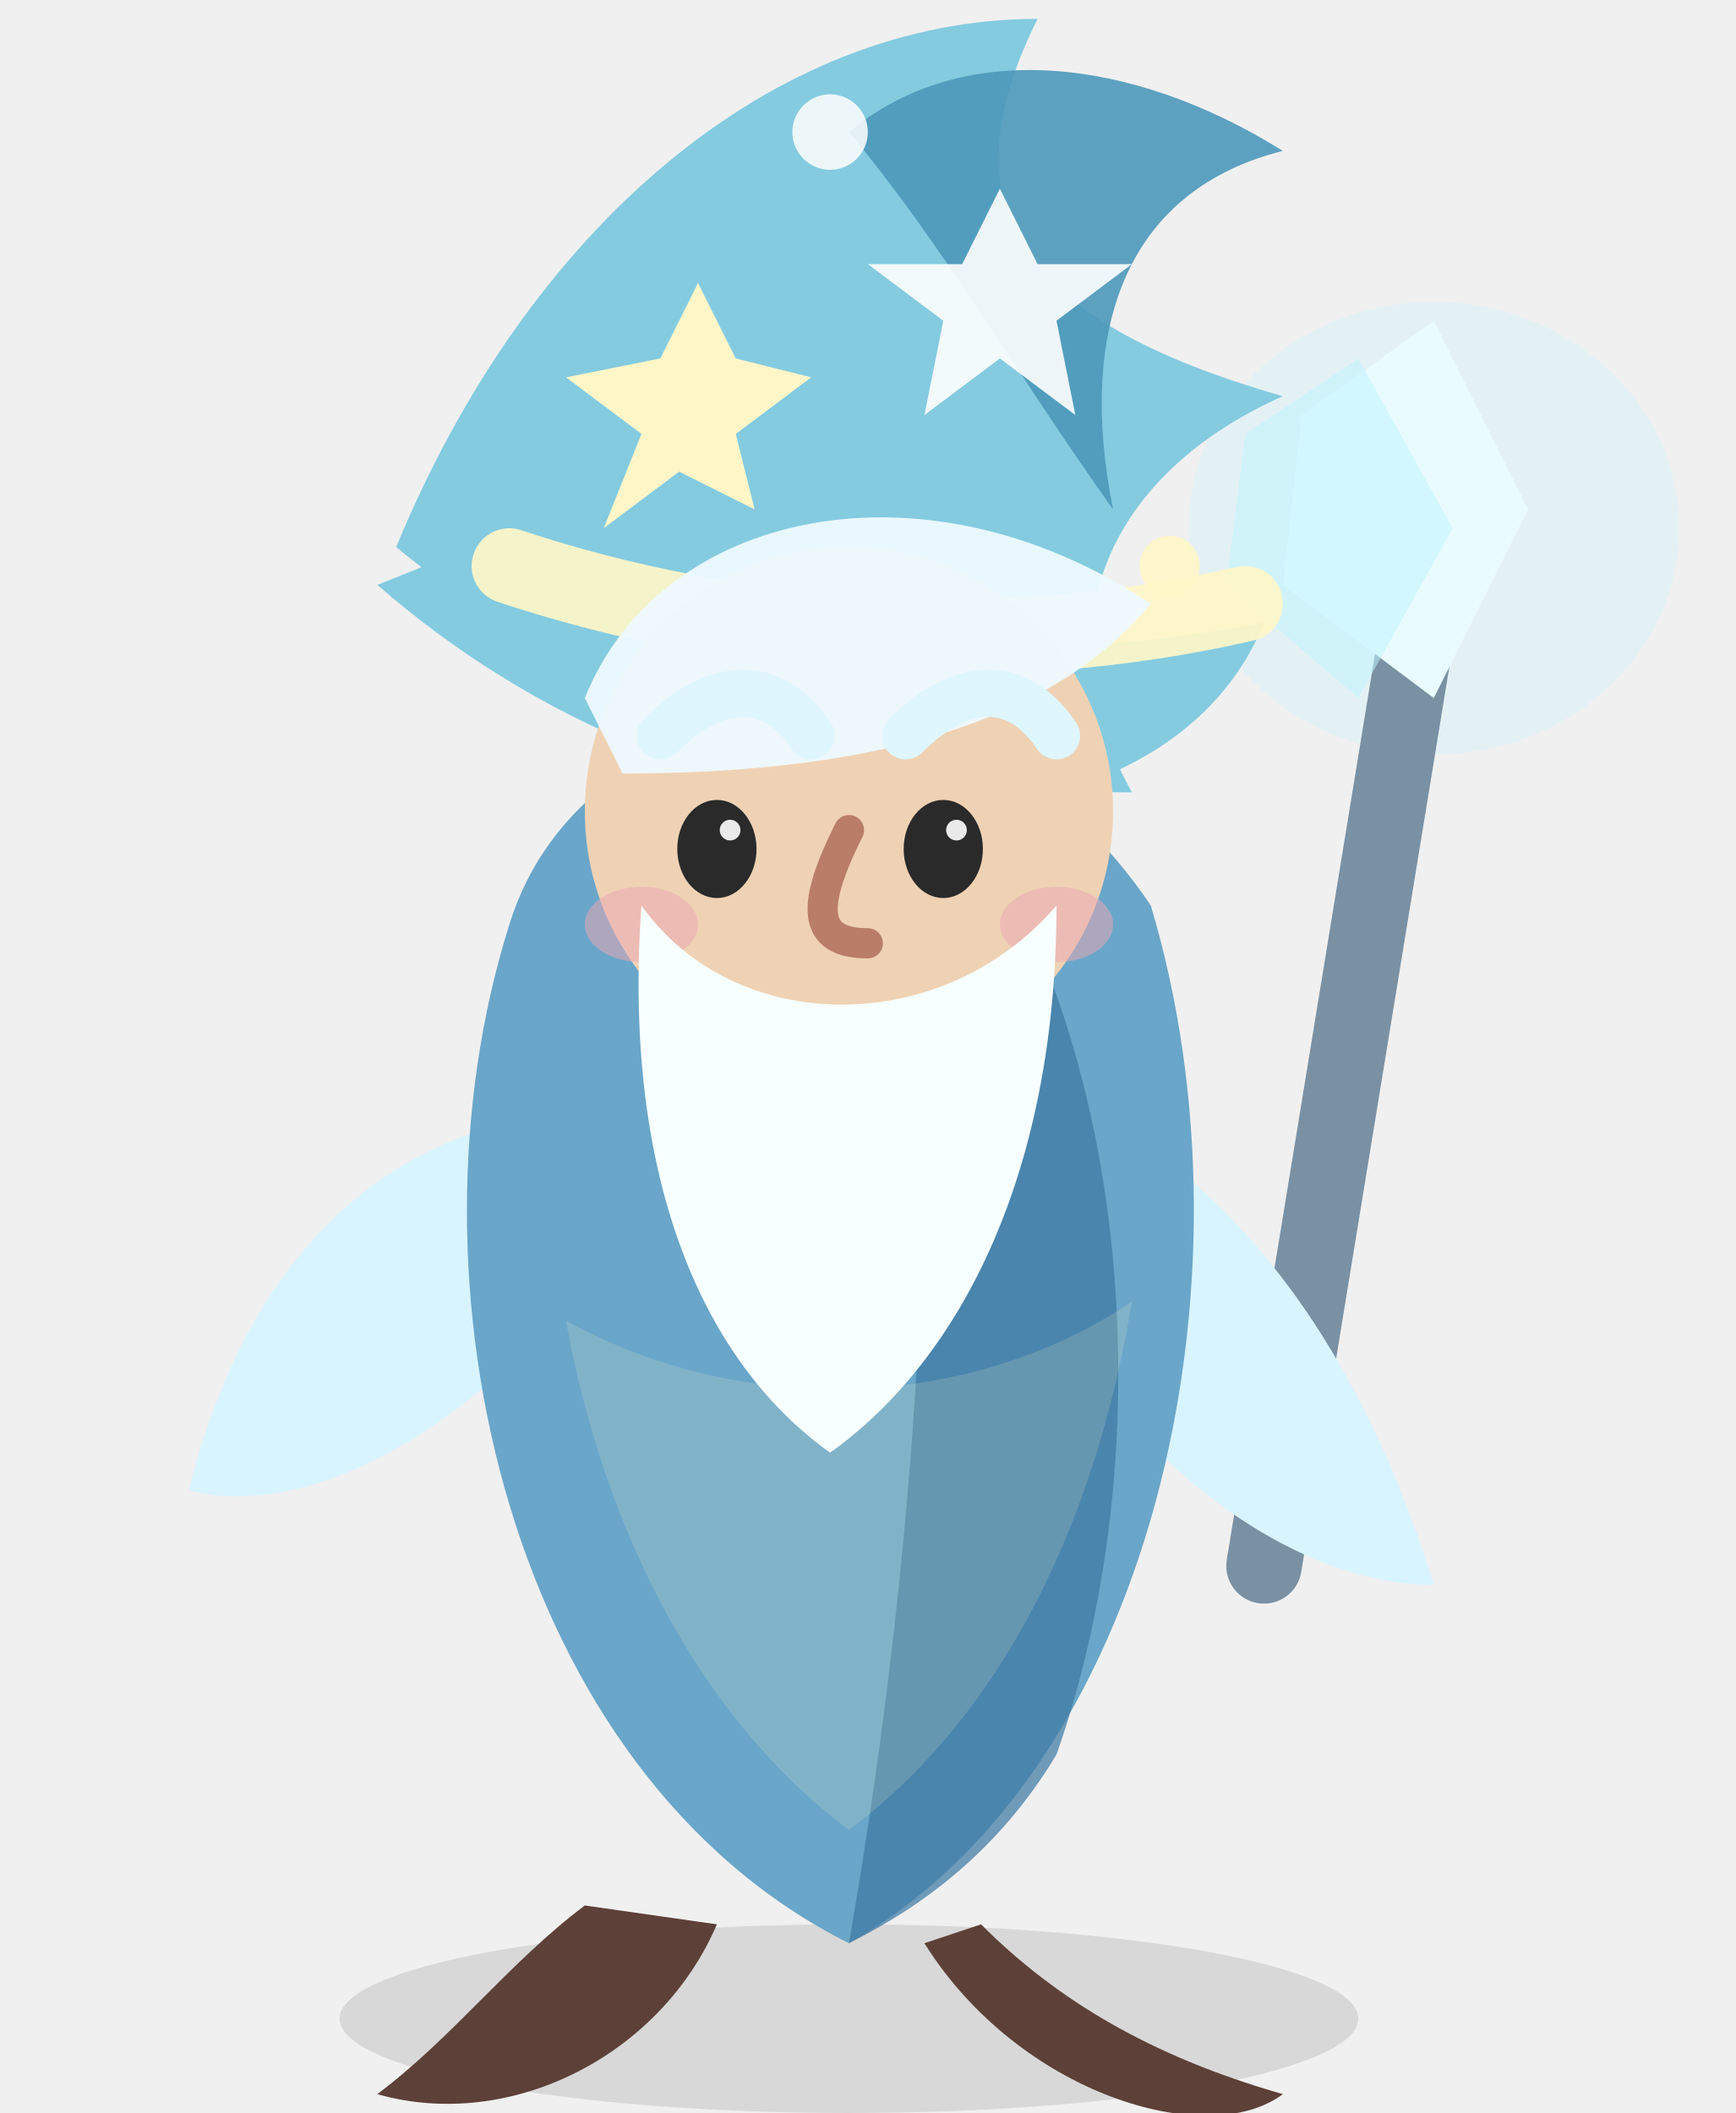
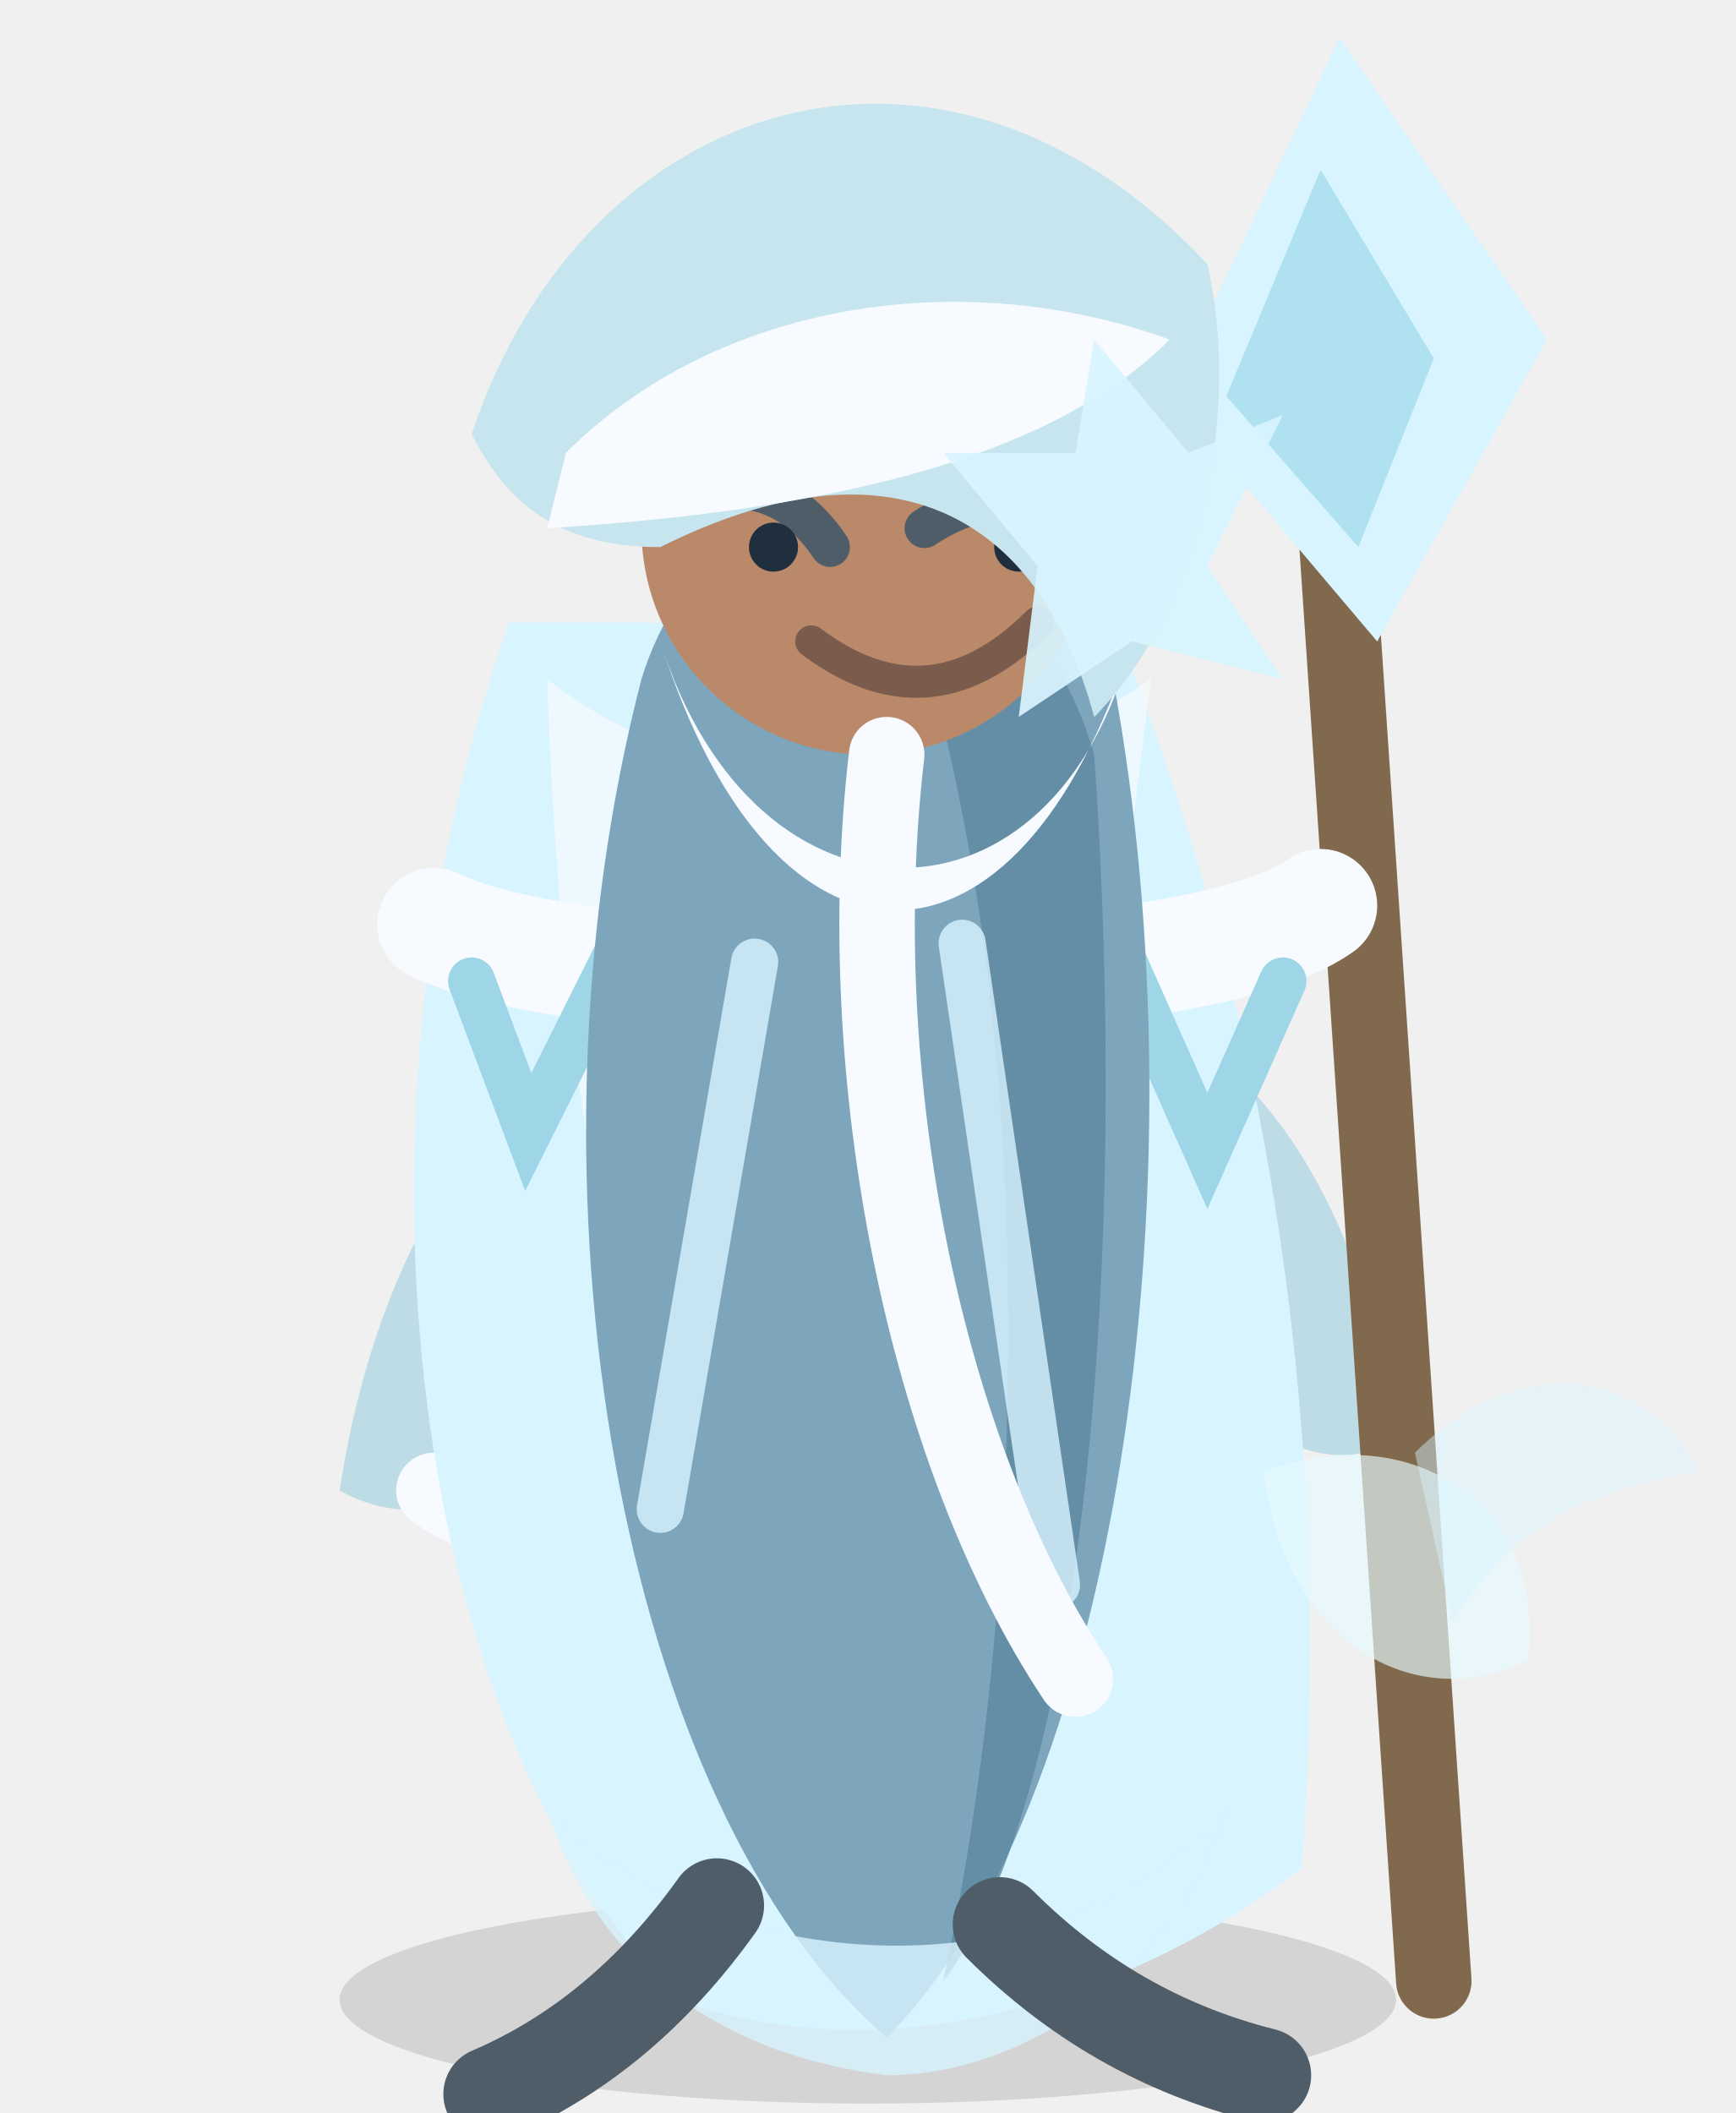
<svg xmlns="http://www.w3.org/2000/svg" width="92" height="112" viewBox="0 0 92 112">
-   <ellipse cx="45" cy="107" rx="27" ry="5" fill="#000000" opacity="0.1" />
-   <ellipse cx="76" cy="28" rx="13" ry="12" fill="#bff4ff" opacity="0.25" />
-   <path d="M67 83L76 28" fill="none" stroke="#7a91a4" stroke-width="4" stroke-linecap="round" />
-   <path d="M76 17L81 27L76 37L68 31L69 22Z" fill="#e9fbff" />
-   <path d="M72 19L77 28L72 37L65 31L66 23Z" fill="#bff4ff" opacity="0.55" transform="translate(0 0)" />
-   <path d="M30 59C20 60 13 67 10 79C18 81 29 73 35 62Z" fill="#d8f4ff" />
-   <path d="M56 58C65 62 72 71 76 84C67 84 57 75 52 63Z" fill="#d8f4ff" />
-   <path d="M27 49C31 36 51 33 61 48C67 68 61 94 45 103C27 94 21 68 27 49Z" fill="#6aa6c9" />
-   <path d="M48 39C60 52 62 76 56 93C53 98 49 101 45 103C49 80 50 58 48 39Z" fill="#3d78a2" opacity="0.72" />
-   <path d="M30 70C39 75 51 75 60 69C58 81 53 91 45 97C37 91 32 81 30 70Z" fill="#fff6c8" opacity="0.16" />
-   <path d="M21 29C28 12 41 1 55 1C50 11 54 17 68 21C59 25 55 33 60 42C45 42 32 38 21 29Z" fill="#84cbe0" />
-   <path d="M45 7C51 2 60 3 68 8C60 10 57 17 59 27C54 20 50 13 45 7Z" fill="#4c98ba" opacity="0.9" />
-   <path d="M35 19L37 15L39 19L43 20L39 23L40 27L36 25L32 28L34 23L30 20Z" fill="#fff6c8" />
-   <path d="M53 10L55 14L60 14L56 17L57 22L53 19L49 22L50 17L46 14L51 14Z" fill="#ffffff" opacity="0.9" />
-   <circle cx="44" cy="7" r="2" fill="#ffffff" opacity="0.85" />
-   <circle cx="62" cy="30" r="1.6" fill="#fff6c8" opacity="0.9" />
-   <path d="M25 29C36 34 51 36 67 33C65 38 60 42 51 43C39 43 28 38 20 31Z" fill="#84cbe0" />
-   <path d="M27 30C39 34 53 35 66 32" fill="none" stroke="#fff6c8" stroke-width="4" stroke-linecap="round" opacity="0.92" />
-   <circle cx="45" cy="43" r="14" fill="#efd2b4" />
-   <path d="M31 37C35 27 49 24 61 32C56 38 47 41 33 41Z" fill="#eef9ff" opacity="0.95" />
-   <ellipse cx="38" cy="45" rx="2.1" ry="2.6" fill="#2a2a2a" />
-   <ellipse cx="50" cy="45" rx="2.1" ry="2.6" fill="#2a2a2a" />
-   <circle cx="38.7" cy="44" r="0.55" fill="#ffffff" opacity="0.9" />
-   <circle cx="50.7" cy="44" r="0.55" fill="#ffffff" opacity="0.9" />
-   <path d="M35 39C38 36 41 36 43 39" fill="none" stroke="#dff6ff" stroke-width="2.5" stroke-linecap="round" />
-   <path d="M48 39C51 36 54 36 56 39" fill="none" stroke="#dff6ff" stroke-width="2.5" stroke-linecap="round" />
-   <ellipse cx="34" cy="49" rx="3" ry="2" fill="#e9a9b5" opacity="0.52" />
-   <ellipse cx="56" cy="49" rx="3" ry="2" fill="#e9a9b5" opacity="0.52" />
-   <path d="M45 44C43 48 43 50 46 50" fill="none" stroke="#b97d68" stroke-width="1.6" stroke-linecap="round" />
-   <path d="M34 48C39 55 50 55 56 48C56 62 51 72 44 77C37 72 33 62 34 48Z" fill="#f7ffff" />
-   <path d="M31 101C27 104 24 108 20 111C27 113 35 109 38 102Z" fill="#5d4037" />
-   <path d="M52 102C56 106 61 109 68 111C64 114 54 111 49 103Z" fill="#5d4037" />
+   <style>.body,.robe,.robeHem,.head,.hatHair,.staffArm,.offArm,.staff,.capeScarf,.familiar{transform-box:view-box}.body,.robe{transform-origin:46px 102px;animation:bodyBreathe 2.8s ease-in-out infinite}.head{transform-origin:46px 40px;animation:headNod 3.4s ease-in-out infinite}.hatHair{transform-origin:46px 28px;animation:hatSway 2.7s ease-in-out infinite}.staffArm,.staff{transform-origin:64px 62px;animation:staffIdle 2.4s ease-in-out infinite}.offArm{transform-origin:31px 61px;animation:offIdle 2.9s ease-in-out infinite}.capeScarf{transform-origin:44px 62px;animation:capeIdle 2s ease-in-out infinite}.familiar{transform-origin:20px 86px;animation:familiarBob 1.6s ease-in-out infinite}@keyframes bodyBreathe{0%,100%{transform:translateY(0) scale(1)}50%{transform:translateY(-1px) scale(1.015,.985)}}@keyframes headNod{0%,100%{transform:rotate(-1deg)}50%{transform:rotate(1.5deg) translateY(-.5px)}}@keyframes hatSway{0%,100%{transform:rotate(-2deg)}50%{transform:rotate(2deg)}}@keyframes staffIdle{0%,100%{transform:rotate(-2deg)}50%{transform:rotate(3deg)}}@keyframes offIdle{0%,100%{transform:rotate(1deg)}50%{transform:rotate(-3deg)}}@keyframes capeIdle{0%,100%{transform:skewX(-2deg)}50%{transform:skewX(3deg)}}@keyframes familiarBob{0%,100%{transform:translateY(0) rotate(-2deg)}50%{transform:translateY(-2px) rotate(3deg)}}@media (prefers-reduced-motion: reduce){.body,.robe,.robeHem,.head,.hatHair,.staffArm,.offArm,.staff,.capeScarf,.familiar{animation:none}}</style>
+   <ellipse cx="46" cy="106" rx="28" ry="5.5" fill="#000000" opacity="0.12" />
+   <g class="staffArm staff">
+     <path d="M58 53C65 54 72 62 74 76C70 80 60 73 56 61Z" fill="#bedce6" />
+     <path d="M70 16L76 105" stroke="#80694d" stroke-width="4" stroke-linecap="round" />
+     <path d="M71 2L82 18L73 34L62 21Z" fill="#d8f4ff" />
+     <path d="M70 9L76 19L72 29L65 21Z" fill="#8fd2e6" opacity="0.55" />
+   </g>
+   <g class="offArm">
+     <path d="M34 54C26 57 20 66 18 79C25 83 35 75 39 62Z" fill="#bedce6" />
+     <path d="M23 79C27 82 32 80 35 76" stroke="#f7fbff" stroke-width="4" stroke-linecap="round" fill="none" />
+   </g>
+   <g class="capeScarf">
+     <path d="M27 33C18 58 21 91 36 106C47 110 60 106 69 99C71 73 66 50 59 33Z" fill="#d8f4ff" />
+     <path d="M29 36C38 43 51 43 61 36C58 60 55 85 47 106C36 90 30 66 29 36Z" fill="#f7fbff" opacity="0.72" />
+     <path d="M23 49C31 53 63 53 70 48" stroke="#f7fbff" stroke-width="6" stroke-linecap="round" fill="none" />
+     <path d="M25 52L28 60L32 52L36 61L39 52L43 60L46 52L50 61L53 52L57 60L60 52L64 61L68 52" stroke="#9fd6e7" stroke-width="2.5" stroke-linecap="round" fill="none" />
+   </g>
+   <g class="body robe">
+     <path d="M34 36C38 23 54 23 59 36C64 63 59 96 47 108C33 96 27 63 34 36Z" fill="#7da6bd" />
+     <path d="M47 29C55 49 55 82 50 105C57 96 60 69 58 40C56 33 51 29 47 29Z" fill="#5c859e" opacity="0.75" />
+     <g class="robeHem">
+       <path d="M29 96C38 105 56 106 65 96C62 105 54 110 47 110C39 109 32 105 29 96Z" fill="#d8f4ff" opacity="0.8" />
+     </g>
+     <path d="M40 51L35 80M51 50L56 84" stroke="#d8f4ff" stroke-width="2.5" stroke-linecap="round" fill="none" opacity="0.8" />
+   </g>
+   <path d="M38 101Q33 108 26 111" stroke="#4f5d68" stroke-width="5" stroke-linecap="round" fill="none" />
+   <path d="M53 102Q59 108 67 110" stroke="#4f5d68" stroke-width="5" stroke-linecap="round" fill="none" />
+   <g class="head">
+     <circle cx="46" cy="28" r="12" fill="#b9896a" />
+     <path d="M36 27C39 25 42 26 44 29M49 28C52 26 55 26 58 28" stroke="#4f5d68" stroke-width="2.1" stroke-linecap="round" fill="none" />
+     <circle cx="41" cy="29" r="1.3" fill="#1f2f3d" />
+     <circle cx="54" cy="29" r="1.3" fill="#1f2f3d" />
+     <path d="M43 34C47 37 51 37 55 33" stroke="#7b5b4c" stroke-width="1.7" stroke-linecap="round" fill="none" />
+     <path d="M35 34C41 53 54 53 60 34C56 50 40 50 35 34Z" fill="#f7fbff" />
+     <path d="M47 40C45 57 49 77 57 89" stroke="#f7fbff" stroke-width="4" stroke-linecap="round" fill="none" />
+   </g>
+   <g class="hatHair">
+     <path d="M25 23C31 5 50 -1 64 14C66 23 63 33 58 38C55 27 47 23 35 29C30 29 27 27 25 23Z" fill="#c6e5ee" />
+     <path d="M30 24C38 16 51 14 62 18C56 24 45 27 29 28Z" fill="#f7fbff" />
+     <path d="M58 18L63 24L68 22L64 30L68 36L60 34L54 38L55 30L50 24L57 24Z" fill="#d8f4ff" opacity="0.92" />
+   </g>
+   <g class="familiar">
+     <path d="M67 78C75 75 82 80 81 88C75 91 68 87 67 78Z" fill="#e7fbff" opacity="0.65" />
+     <path d="M75 77C80 72 87 72 90 78C84 79 80 81 77 86Z" fill="#d8f4ff" opacity="0.45" />
+   </g>
</svg>
